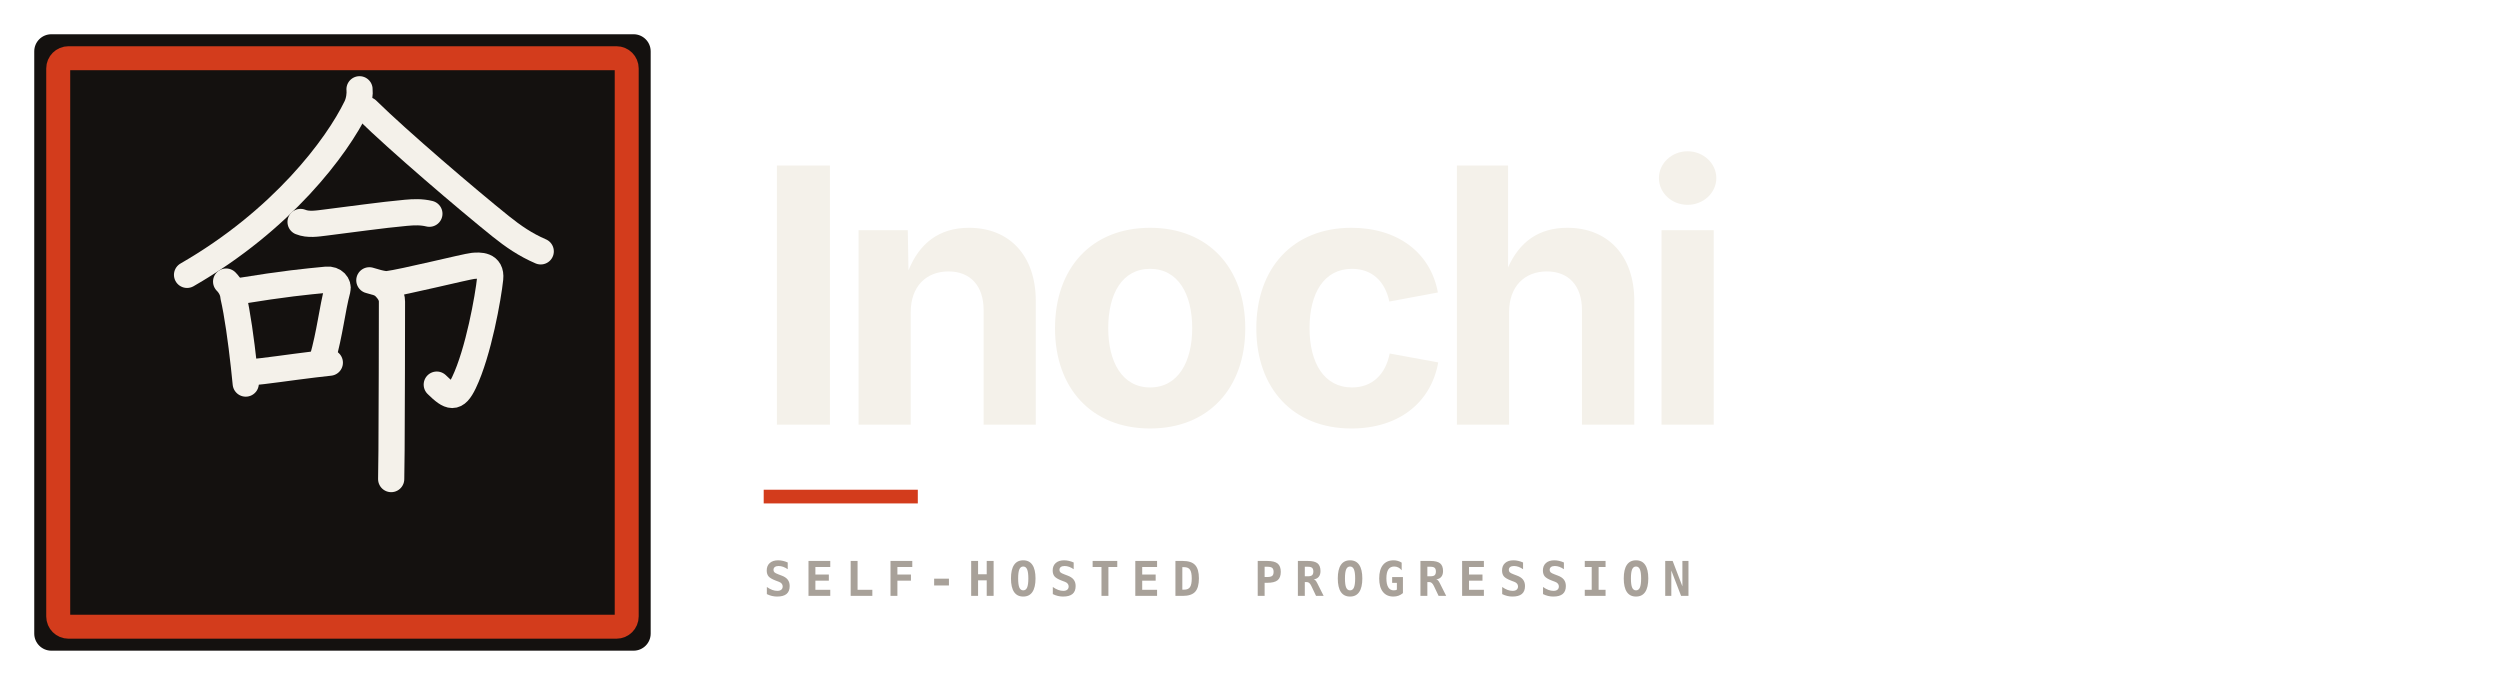
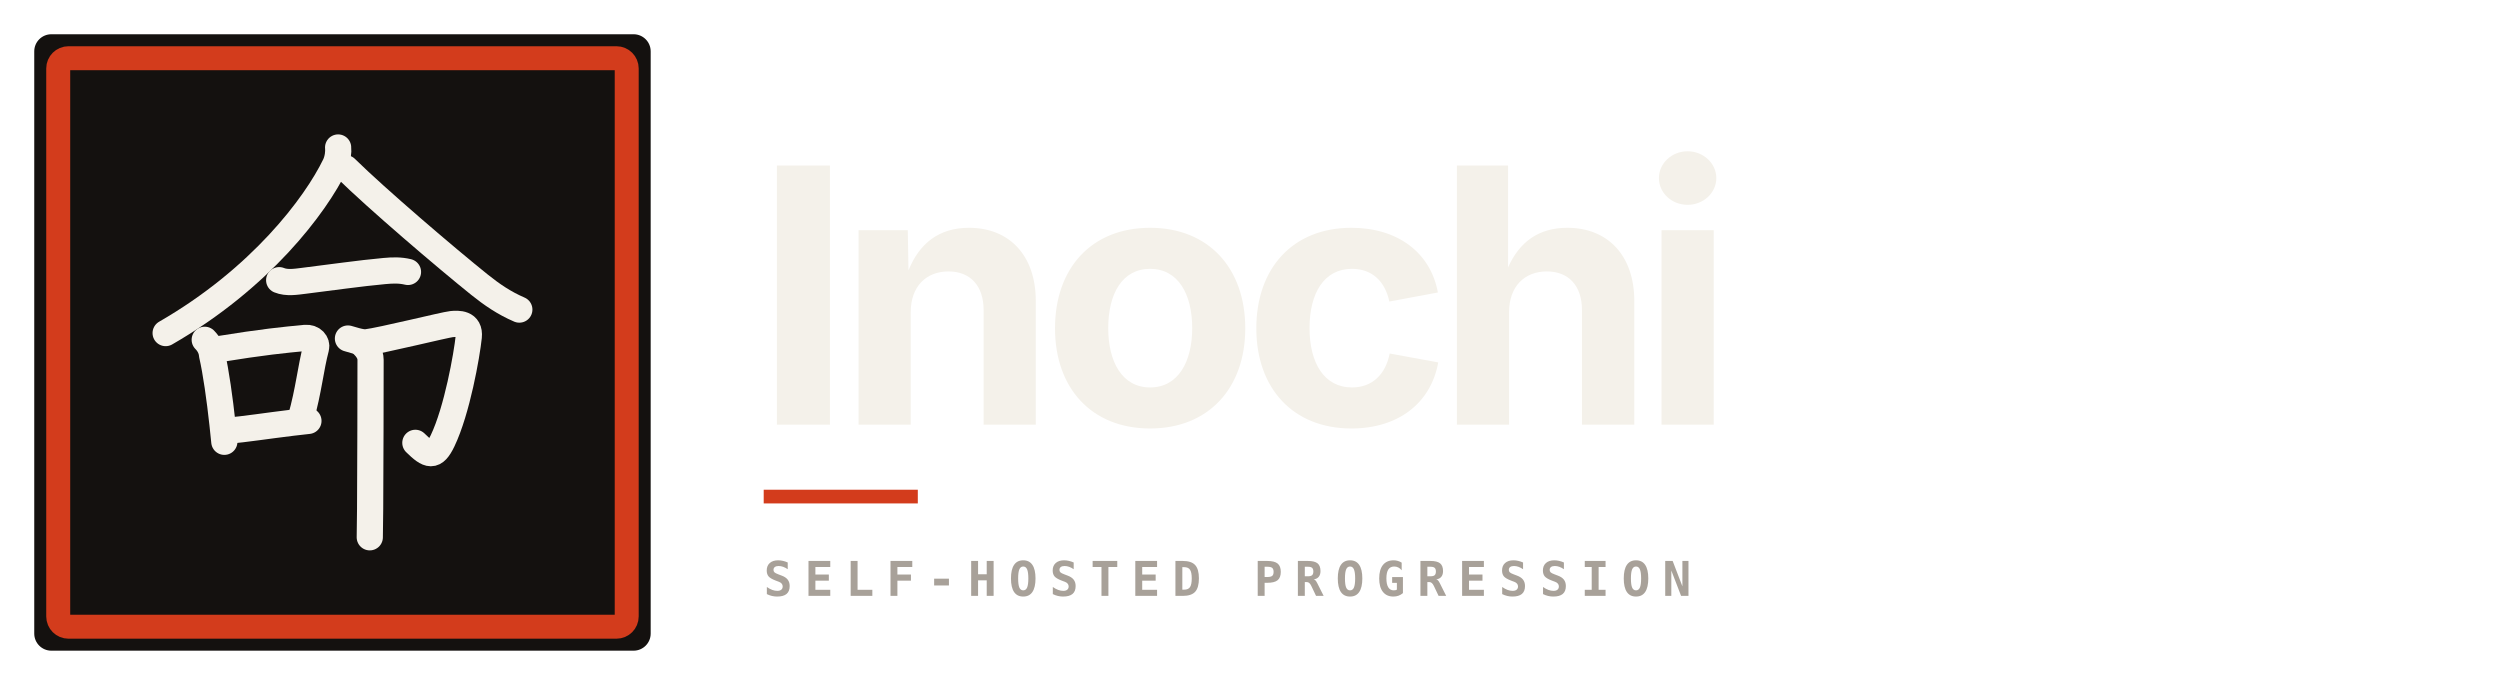
<svg xmlns="http://www.w3.org/2000/svg" viewBox="0 0 1460 400">
  <rect x="20" y="20" width="360" height="360" rx="10" fill="#14110f" />
  <rect x="34" y="34" width="332" height="332" rx="6" fill="none" stroke="#d33c1c" stroke-width="14" />
-   <g transform="translate(78 26) scale(2.55)" fill="none" stroke="#f4f1ea" stroke-width="6" stroke-linecap="round" stroke-linejoin="round">
+   <g transform="translate(65.5 60.0) scale(2.55)" fill="none" stroke="#f4f1ea" stroke-width="6" stroke-linecap="round" stroke-linejoin="round">
    <path d="M51.75 10.25c.11 1-.06 2.67-.71 4.02-4.47 9.23-17.06 25.98-38.79 38.48" />
    <path d="M53.5 15c7.12 7 22.89 20.46 30.6 26.65 2.82 2.26 5.65 4.22 9.15 5.72" />
    <path d="M38.25 40.64c1.76.72 3.84.36 5.65.14 5.4-.66 13.08-1.76 18.48-2.24 1.88-.17 3.54-.23 5.37.21" />
    <path d="M21.2 54.29c1.01 1.01 1.59 2.26 1.67 3.43.9 3.88 1.77 10.12 2.4 15.89.16 1.43.3 2.79.42 4.04" />
    <path d="M23.92 56.51c10.83-1.76 15.42-2.18 20.28-2.65 1.78-.17 2.79 1.16 2.49 2.28-1.23 4.63-1.67 9.73-3.48 16.13" />
    <path d="M26.02 75.17c4.77-.44 9.31-1.17 15.25-1.89 1.17-.14 2.39-.28 3.68-.42" />
    <path d="M54 54c.61.15 3 1 4.21.87 3.29-.37 17.99-4.02 19.51-4.17 1.52-.15 4.28-.29 3.95 2.89-.43 4.17-2.68 16.92-6 23.84-1.89 3.94-3.18 3.45-6.23.46" />
    <path d="M57.38 55.38c.87.87 1.8 2 1.8 3.5 0 7.36-.04 24.53-.1 34.13-.02 3.3-.05 5.71-.08 6.51" />
  </g>
  <text x="440" y="248" fill="#f4f1ea" font-family="Satoshi,Inter,ui-sans-serif,system-ui,sans-serif" font-size="208" font-weight="700" letter-spacing="-10">Inochi</text>
  <rect x="446" y="286" width="90" height="8" fill="#d33c1c" />
  <text x="446" y="348" fill="#a8a199" font-family="'JetBrains Mono',ui-monospace,monospace" font-size="28" font-weight="600" letter-spacing="7">SELF-HOSTED PROGRESSION</text>
</svg>
